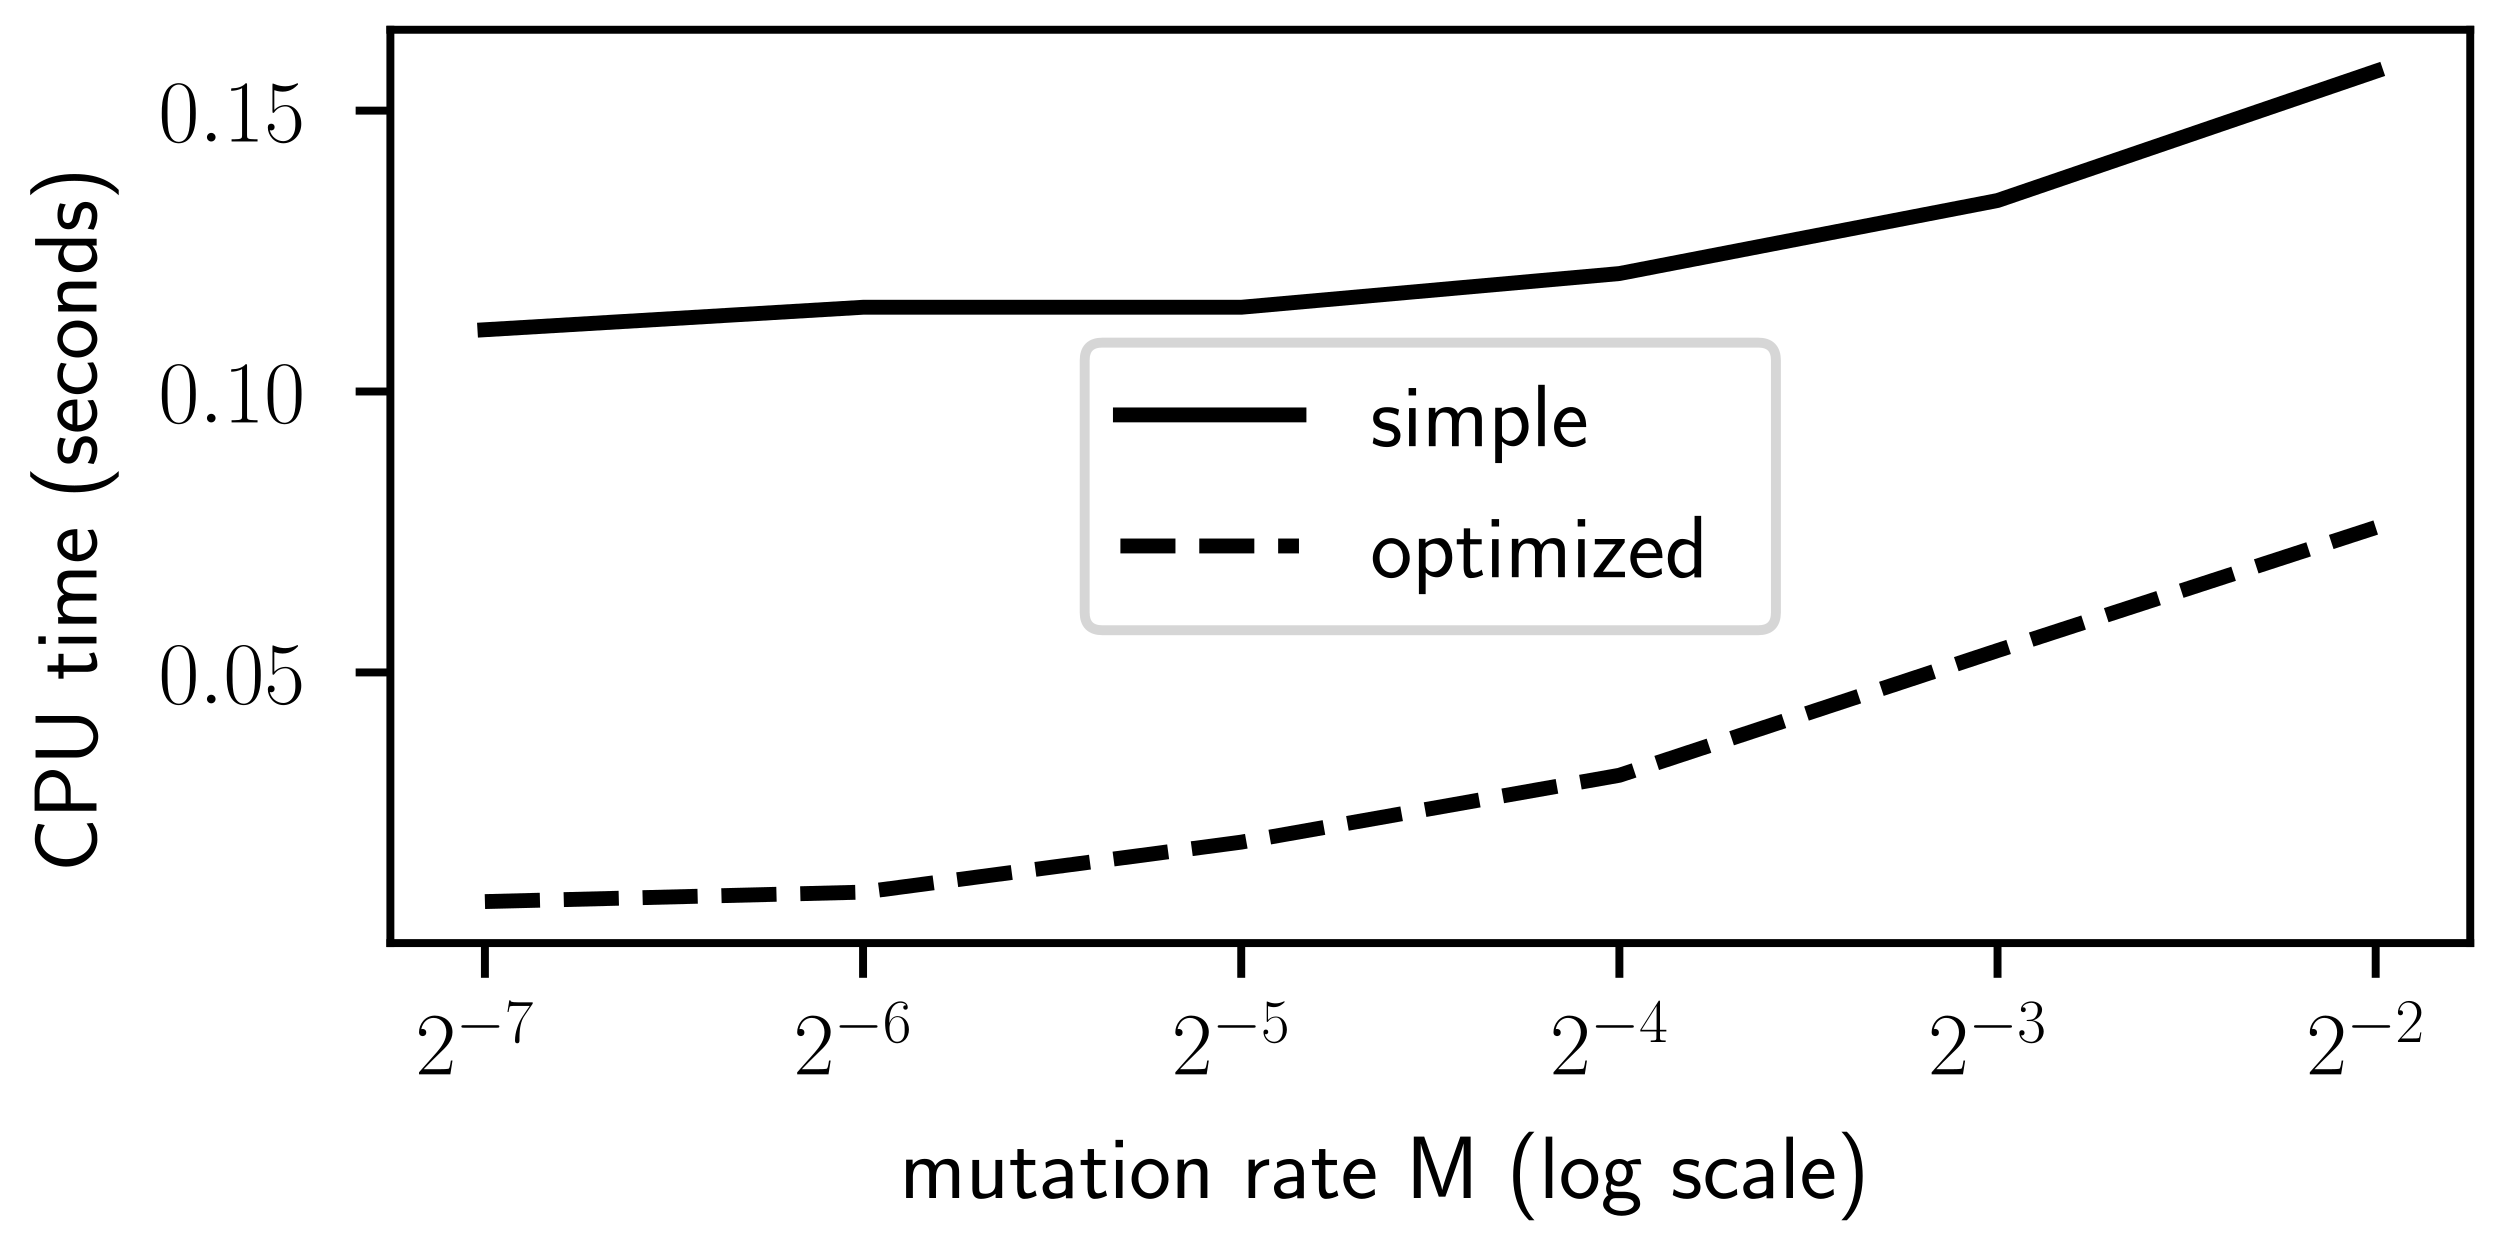
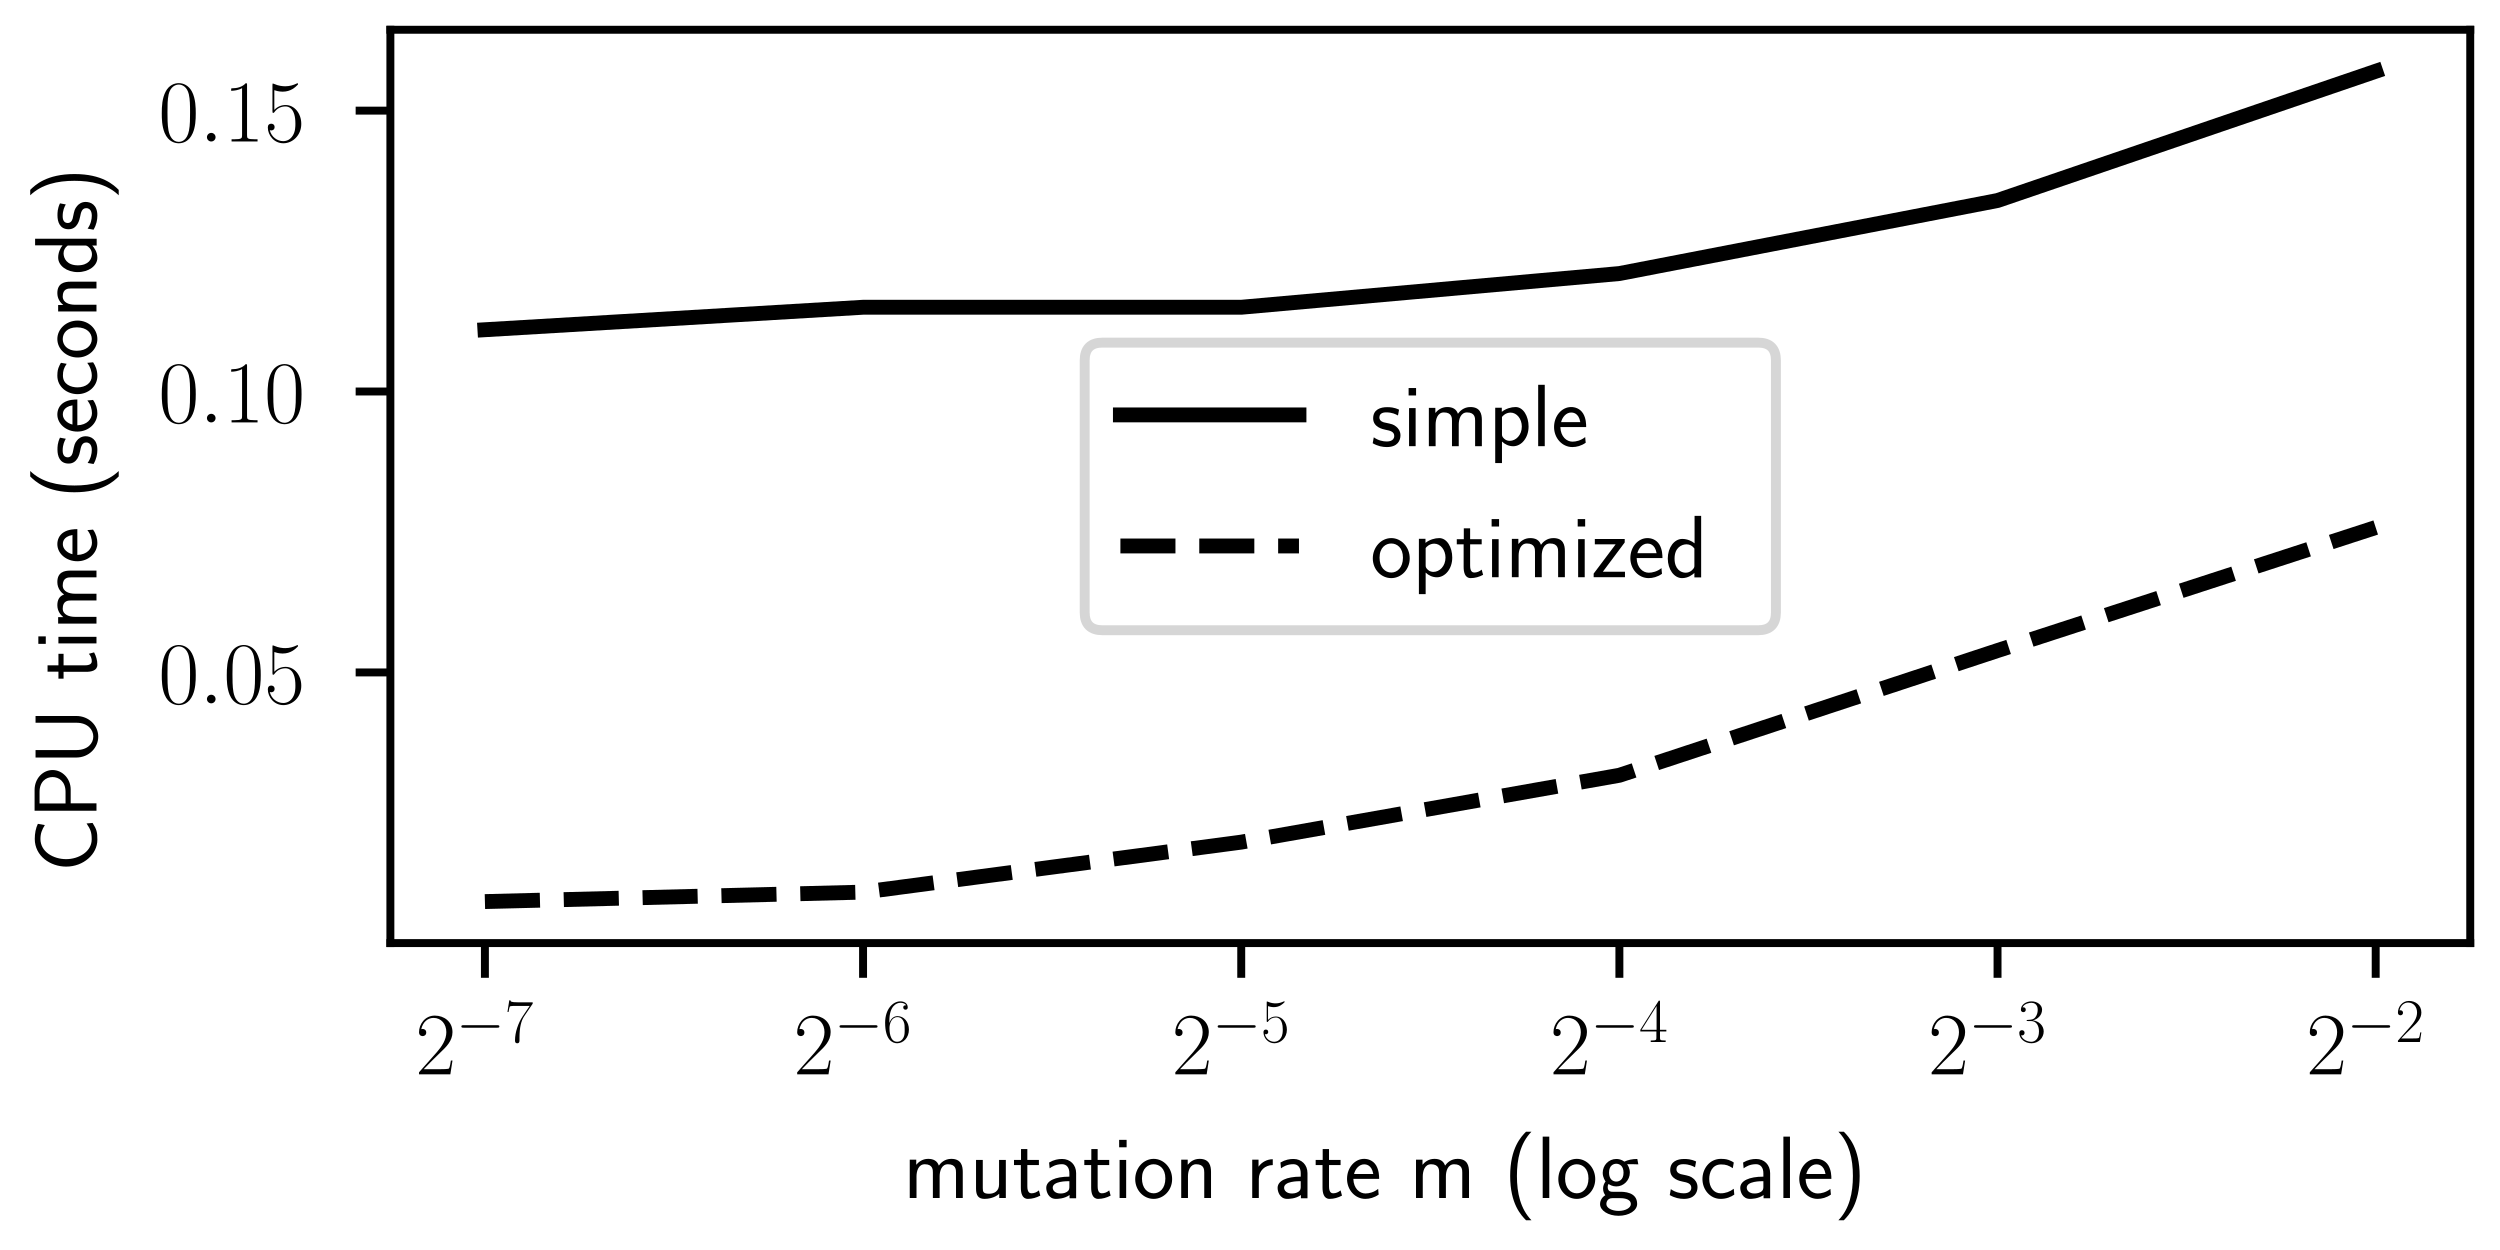
<svg xmlns="http://www.w3.org/2000/svg" xmlns:xlink="http://www.w3.org/1999/xlink" height="126pt" version="1.1" viewBox="0 0 252 126" width="252pt">
  <defs>
    <style type="text/css">*{stroke-linecap:butt;stroke-linejoin:round;}</style>
  </defs>
  <g id="figure_1">
    <g id="patch_1">
      <path d="M 0 126  L 252 126  L 252 0  L 0 0  z " style="fill:#ffffff;" />
    </g>
    <g id="axes_1">
      <g id="patch_2">
        <path d="M 39.35 95.063  L 249 95.063  L 249 3  L 39.35 3  z " style="fill:#ffffff;" />
      </g>
      <g id="matplotlib.axis_1">
        <g id="xtick_1">
          <g id="line2d_1">
            <defs>
-               <path d="M 0 0  L 0 3.5  " id="ma7bb21b798" style="stroke:#000000;stroke-width:0.8;" />
-             </defs>
-             <g>
-               <use style="stroke:#000000;stroke-width:0.8;" x="48.879" xlink:href="#ma7bb21b798" y="95.063" />
+               <path d="M 0 0  L 0 3.5  " id="mb52068fd83" style="stroke:#000000;stroke-width:0.8;" />
+             </defs>
+             <g>
+               <use style="stroke:#000000;stroke-width:0.8;" x="48.879" xlink:href="#mb52068fd83" y="95.063" />
            </g>
          </g>
          <g id="text_1">
            <g transform="translate(41.8707 108.2899)scale(0.09 -0.09)">
              <defs>
                <path d="M 41.703 15.453  L 39.906 15.453  C 38.906 8.375 38.094 7.172 37.703 6.562  C 37.203 5.766 30 5.766 28.594 5.766  L 9.406 5.766  C 13 9.672 20 16.75 28.5 24.953  C 34.594 30.734 41.703 37.531 41.703 47.422  C 41.703 59.219 32.297 66 21.797 66  C 10.797 66 4.094 56.312 4.094 47.344  C 4.094 43.438 7 42.938 8.203 42.938  C 9.203 42.938 12.203 43.547 12.203 47.031  C 12.203 50.109 9.594 51 8.203 51  C 7.594 51 7 50.906 6.594 50.703  C 8.5 59.219 14.297 63.406 20.406 63.406  C 29.094 63.406 34.797 56.516 34.797 47.422  C 34.797 38.734 29.703 31.25 24 24.75  L 4.094 2.281  L 4.094 0  L 39.297 0  z " id="CMR17-50" />
                <path d="M 65.906 23  C 67.594 23 69.406 23 69.406 25  C 69.406 27 67.594 27 65.906 27  L 11.797 27  C 10.094 27 8.297 27 8.297 25  C 8.297 23 10.094 23 11.797 23  z " id="CMSY10-0" />
                <path d="M 45.094 61.578  L 45.094 63.766  L 21.594 63.766  C 9.906 63.766 9.703 65.078 9.297 67  L 7.5 67  L 4.594 48.344  L 6.406 48.344  C 6.703 50.234 7.406 55.312 8.594 57.203  C 9.203 58 16.594 58 18.297 58  L 40.297 58  L 29.203 41.578  C 21.797 30.531 16.703 15.609 16.703 2.578  C 16.703 1.391 16.703 -2 20.297 -2  C 23.906 -2 23.906 1.391 23.906 2.672  L 23.906 7.266  C 23.906 23.562 26.703 34.312 31.297 41.188  z " id="CMR17-55" />
              </defs>
              <use transform="scale(0.996264)" xlink:href="#CMR17-50" />
              <use transform="translate(45.69048 36.15364)scale(0.697382)" xlink:href="#CMSY10-0" />
              <use transform="translate(99.93147 36.15364)scale(0.697382)" xlink:href="#CMR17-55" />
            </g>
          </g>
        </g>
        <g id="xtick_2">
          <g id="line2d_2">
            <g>
-               <use style="stroke:#000000;stroke-width:0.8;" x="86.997" xlink:href="#ma7bb21b798" y="95.063" />
+               <use style="stroke:#000000;stroke-width:0.8;" x="86.997" xlink:href="#mb52068fd83" y="95.063" />
            </g>
          </g>
          <g id="text_2">
            <g transform="translate(79.98893 108.2899)scale(0.09 -0.09)">
              <defs>
                <path d="M 10.594 34  C 10.594 57.656 21.797 63 28.297 63  C 30.406 63 35.5 62.641 37.5 59  C 35.906 59 32.906 59 32.906 55.516  C 32.906 52.828 35.094 51.922 36.5 51.922  C 37.406 51.922 40.094 52.312 40.094 55.625  C 40.094 61.781 35.094 65.297 28.203 65.297  C 16.297 65.297 3.797 52.969 3.797 31  C 3.797 3.953 15.094 -2 23.094 -2  C 32.797 -2 42 6.672 42 20.047  C 42 32.516 33.906 41.594 23.703 41.594  C 17.594 41.594 13.094 37.609 10.594 30.625  z M 23.094 0.391  C 10.797 0.391 10.797 18.75 10.797 22.438  C 10.797 29.625 14.203 40 23.5 40  C 25.203 40 30.094 40 33.406 33.125  C 35.203 29.219 35.203 25.141 35.203 20.141  C 35.203 14.75 35.203 10.781 33.094 6.781  C 30.906 2.672 27.703 0.391 23.094 0.391  z " id="CMR17-54" />
              </defs>
              <use transform="scale(0.996264)" xlink:href="#CMR17-50" />
              <use transform="translate(45.69048 36.15364)scale(0.697382)" xlink:href="#CMSY10-0" />
              <use transform="translate(99.93147 36.15364)scale(0.697382)" xlink:href="#CMR17-54" />
            </g>
          </g>
        </g>
        <g id="xtick_3">
          <g id="line2d_3">
            <g>
-               <use style="stroke:#000000;stroke-width:0.8;" x="125.116" xlink:href="#ma7bb21b798" y="95.063" />
+               <use style="stroke:#000000;stroke-width:0.8;" x="125.116" xlink:href="#mb52068fd83" y="95.063" />
            </g>
          </g>
          <g id="text_3">
            <g transform="translate(118.1072 108.2899)scale(0.09 -0.09)">
              <defs>
                <path d="M 11.406 57.688  C 12.406 57.281 16.5 56 20.703 56  C 30 56 35.094 61.109 38 64.062  C 38 64.953 38 65.5 37.406 65.5  C 37.297 65.5 37.094 65.5 36.297 65.047  C 32.797 63.406 28.703 62.078 23.703 62.078  C 20.703 62.078 16.203 62.484 11.297 64.672  C 10.203 65.172 10 65.172 9.906 65.172  C 9.406 65.172 9.297 65.062 9.297 63.078  L 9.297 34.422  C 9.297 32.641 9.297 32.141 10.297 32.141  C 10.797 32.141 11 32.344 11.5 33.031  C 14.703 37.516 19.094 39.406 24.094 39.406  C 27.594 39.406 35.094 37.219 35.094 20.141  C 35.094 16.953 35.094 11.172 32.094 6.578  C 29.594 2.484 25.703 0.391 21.406 0.391  C 14.797 0.391 8.094 5 6.297 12.719  C 6.703 12.609 7.5 12.422 7.906 12.422  C 9.203 12.422 11.703 13.125 11.703 16.219  C 11.703 18.906 9.797 20 7.906 20  C 5.594 20 4.094 18.594 4.094 15.797  C 4.094 7.094 11 -2 21.594 -2  C 31.906 -2 41.703 6.875 41.703 19.75  C 41.703 31.719 33.906 41 24.203 41  C 19.094 41 14.797 39.109 11.406 35.531  z " id="CMR17-53" />
              </defs>
              <use transform="scale(0.996264)" xlink:href="#CMR17-50" />
              <use transform="translate(45.69048 36.15364)scale(0.697382)" xlink:href="#CMSY10-0" />
              <use transform="translate(99.93147 36.15364)scale(0.697382)" xlink:href="#CMR17-53" />
            </g>
          </g>
        </g>
        <g id="xtick_4">
          <g id="line2d_4">
            <g>
-               <use style="stroke:#000000;stroke-width:0.8;" x="163.234" xlink:href="#ma7bb21b798" y="95.063" />
+               <use style="stroke:#000000;stroke-width:0.8;" x="163.234" xlink:href="#mb52068fd83" y="95.063" />
            </g>
          </g>
          <g id="text_4">
            <g transform="translate(156.2254 108.2899)scale(0.09 -0.09)">
              <defs>
                <path d="M 33.594 64.406  C 33.594 66.5 33.5 66.5 31.703 66.5  L 2 19.594  L 2 17  L 27.797 17  L 27.797 7.141  C 27.797 3.5 27.594 2.5 20.594 2.5  L 18.703 2.5  L 18.703 0  C 21.906 0 27.297 0 30.703 0  C 34.094 0 39.5 0 42.703 0  L 42.703 2.5  L 40.797 2.5  C 33.797 2.5 33.594 3.5 33.594 7.141  L 33.594 17  L 43.797 17  L 43.797 19.594  L 33.594 19.594  z M 28.094 57.859  L 28.094 19.594  L 4 19.594  z " id="CMR17-52" />
              </defs>
              <use transform="scale(0.996264)" xlink:href="#CMR17-50" />
              <use transform="translate(45.69048 36.15364)scale(0.697382)" xlink:href="#CMSY10-0" />
              <use transform="translate(99.93147 36.15364)scale(0.697382)" xlink:href="#CMR17-52" />
            </g>
          </g>
        </g>
        <g id="xtick_5">
          <g id="line2d_5">
            <g>
-               <use style="stroke:#000000;stroke-width:0.8;" x="201.352" xlink:href="#ma7bb21b798" y="95.063" />
+               <use style="stroke:#000000;stroke-width:0.8;" x="201.352" xlink:href="#mb52068fd83" y="95.063" />
            </g>
          </g>
          <g id="text_5">
            <g transform="translate(194.3436 108.2899)scale(0.09 -0.09)">
              <defs>
                <path d="M 22.094 33.703  C 31 33.703 34.906 25.969 34.906 17.031  C 34.906 5 28.5 0.391 22.703 0.391  C 17.406 0.391 8.797 3.031 6.094 10.828  C 6.594 10.625 7.094 10.625 7.594 10.625  C 10 10.625 11.797 12.219 11.797 14.812  C 11.797 17.703 9.594 19 7.594 19  C 5.906 19 3.297 18.203 3.297 14.469  C 3.297 5.234 12.297 -2 22.906 -2  C 34 -2 42.5 6.719 42.5 16.953  C 42.5 26.672 34.5 33.703 25 34.797  C 32.594 36.375 39.906 43.062 39.906 52.016  C 39.906 59.688 32 65.297 23 65.297  C 13.906 65.297 5.906 59.828 5.906 52.016  C 5.906 48.594 8.5 48 9.797 48  C 11.906 48 13.703 49.297 13.703 51.891  C 13.703 54.469 11.906 55.766 9.797 55.766  C 9.406 55.766 8.906 55.766 8.5 55.578  C 11.406 61.859 19.297 63 22.797 63  C 26.297 63 32.906 61.328 32.906 51.875  C 32.906 49.109 32.5 44.188 29.094 39.844  C 26.094 36 22.703 36 19.406 35.688  C 18.906 35.688 16.594 35.453 16.203 35.453  C 15.5 35.359 15.094 35.266 15.094 34.5  C 15.094 33.797 15.203 33.703 17.203 33.703  z " id="CMR17-51" />
              </defs>
              <use transform="scale(0.996264)" xlink:href="#CMR17-50" />
              <use transform="translate(45.69048 36.15364)scale(0.697382)" xlink:href="#CMSY10-0" />
              <use transform="translate(99.93147 36.15364)scale(0.697382)" xlink:href="#CMR17-51" />
            </g>
          </g>
        </g>
        <g id="xtick_6">
          <g id="line2d_6">
            <g>
-               <use style="stroke:#000000;stroke-width:0.8;" x="239.47" xlink:href="#ma7bb21b798" y="95.063" />
+               <use style="stroke:#000000;stroke-width:0.8;" x="239.47" xlink:href="#mb52068fd83" y="95.063" />
            </g>
          </g>
          <g id="text_6">
            <g transform="translate(232.4618 108.2899)scale(0.09 -0.09)">
              <use transform="scale(0.996264)" xlink:href="#CMR17-50" />
              <use transform="translate(45.69048 36.15364)scale(0.697382)" xlink:href="#CMSY10-0" />
              <use transform="translate(99.93147 36.15364)scale(0.697382)" xlink:href="#CMR17-50" />
            </g>
          </g>
        </g>
        <g id="text_7">
-           <g transform="translate(90.67221 120.7582)scale(0.09 -0.09)">
+           <g transform="translate(91.0389 120.7582)scale(0.09 -0.09)">
            <defs>
              <path d="M 67 29.328  C 67 36.062 65.297 44 54.094 44  C 46.594 44 42.094 39.312 40.094 36.422  C 38.297 41.719 34.094 44 28.094 44  C 21.297 44 17 40.125 14.703 37.328  L 14.703 43.094  L 7.406 43.094  L 7.406 0  L 15 0  L 15 24.359  C 15 30.297 17.203 37.938 24.297 37.938  C 33.406 37.938 33.406 31.5 33.406 28.578  L 33.406 0  L 41 0  L 41 24.359  C 41 30.297 43.203 37.938 50.297 37.938  C 59.406 37.938 59.406 31.5 59.406 28.578  L 59.406 0  L 67 0  z " id="CMSS17-109" />
              <path d="M 40.906 42.797  L 33.297 42.797  L 33.297 15.188  C 33.297 7.781 27.906 4.781 22.203 4.781  C 15.594 4.781 15 6.984 15 11.078  L 15 42.797  L 7.406 42.797  L 7.406 10.594  C 7.406 2.797 10.094 -1 17 -1  C 20.406 -1 28.094 -0.203 33.5 4.781  L 33.5 0  L 40.906 0  z " id="CMSS17-117" />
              <path d="M 16.703 37  L 29.703 37  L 29.703 42.766  L 16.703 42.766  L 16.703 55  L 9.594 55  L 9.594 42.766  L 1.703 42.766  L 1.703 37  L 9.406 37  L 9.406 11.703  C 9.406 6 10.703 -1 17.297 -1  C 22.297 -1 26.906 0.391 31.297 2.688  L 29.703 8.562  C 27.297 6.469 24.406 5.266 21.297 5.266  C 16.906 5.266 16.703 10.875 16.703 13.375  z " id="CMSS17-116" />
              <path d="M 37.594 27.984  C 37.594 37.375 30.906 43.875 21.906 43.875  C 17.5 43.875 12.703 43.078 7.203 39.891  L 7.797 33.359  C 10.297 35.125 14.594 38 21.797 38  C 26.906 38 30 34.062 30 27.844  L 30 24  C 14 24 4 19.344 4 11.344  C 4 7.203 6.5 -1 14.797 -1  C 16.297 -1 24.406 -1 30.203 3.391  L 30.203 -0.297  L 37.594 -0.297  z M 30 12.75  C 30 10.953 30 8.562 27 6.781  C 24.406 5.078 21.094 5.078 19.703 5.078  C 14.703 5.078 11.297 7.984 11.297 11.625  C 11.297 18.922 26.906 18.922 30 18.922  z " id="CMSS17-97" />
              <path d="M 15.297 65.359  L 6.906 65.359  L 6.906 57  L 15.297 57  z M 14.797 42.797  L 7.406 42.797  L 7.406 0  L 14.797 0  z " id="CMSS17-105" />
              <path d="M 44.203 21.188  C 44.203 34 34.703 44 23.5 44  C 12 44 2.703 33.703 2.703 21.188  C 2.703 8.5 12.297 -1 23.406 -1  C 34.797 -1 44.203 8.797 44.203 21.188  z M 23.5 5.266  C 16.406 5.266 10.297 11.078 10.297 22  C 10.297 33.609 17.406 37.922 23.406 37.922  C 29.906 37.922 36.594 33.219 36.594 22  C 36.594 10.672 30.094 5.266 23.5 5.266  z " id="CMSS17-111" />
              <path d="M 40.906 29.328  C 40.906 35.672 39.406 44 28.094 44  C 21.703 44 17.5 40.719 14.703 37.328  L 14.703 43.094  L 7.406 43.094  L 7.406 0  L 15 0  L 15 24.359  C 15 30.688 17.406 37.938 24.203 37.938  C 33 37.938 33.297 32 33.297 28.578  L 33.297 0  L 40.906 0  z " id="CMSS17-110" />
              <path d="M 14.906 21.297  C 14.906 30.703 21.797 37 30.594 37  L 30.594 43.578  C 24.203 43.578 18.203 40.391 14.594 35.203  L 14.594 43.094  L 7.5 43.094  L 7.5 0  L 14.906 0  z " id="CMSS17-114" />
              <path d="M 39.094 21.516  C 39.094 24.844 38.906 31.297 35.703 36.641  C 32.203 42.391 26.5 44 22.203 44  C 11.797 44 3 34.188 3 21.484  C 3 9.094 12.094 -1 23.594 -1  C 28.094 -1 33.594 0.297 38.594 3.875  C 38.594 4.281 38.406 6.469 38.297 6.562  C 38.297 6.766 38 9.844 38 10.25  C 33.203 6.359 27.703 5.078 23.703 5.078  C 17.297 5.078 10.406 10.422 10.094 21.516  z M 10.906 27  C 12.203 32.562 16.594 37.828 22.203 37.828  C 23.703 37.828 30.703 37.828 32.5 27  z " id="CMSS17-101" />
-               <path d="M 49.906 37.047  L 45.094 23.016  C 44.297 20.422 41.594 12.359 41 9.172  L 40.906 9.172  C 40.594 11.172 40 13.266 38.406 18.344  C 37.5 21.328 36.5 24.406 35.5 27.203  L 20.703 69  L 9 69  L 9 0  L 16.797 0  L 16.797 60.938  L 16.906 60.938  C 16.906 60.844 17.797 56.453 23.906 39.047  L 37.094 1.5  L 44.5 1.5  L 56.406 34.859  C 57.203 37.156 59.703 44.422 60.797 47.906  C 61.797 50.891 64.297 58.25 64.906 61.141  L 65 61.141  L 65 0  L 72.906 0  L 72.906 69  L 61.297 69  z " id="CMSS17-77" />
              <path d="M 25.203 74.5  C 19.797 69.016 7.406 56.266 7.406 24.812  C 7.406 -6.766 19.797 -19.422 25.203 -25  L 31.297 -25  C 19 -12.25 15 5.578 15 24.703  C 15 43.719 18.797 61.656 31.297 74.5  z " id="CMSS17-40" />
              <path d="M 14.797 69  L 7.406 69  L 7.406 0  L 14.797 0  z " id="CMSS17-108" />
              <path d="M 44.5 43.875  C 38.797 43.875 33.906 42.781 29.906 40.891  C 26.594 43.391 23.203 43.875 20.906 43.875  C 12.203 43.875 5.594 36.703 5.594 28.344  C 5.594 22.938 8.594 18.859 8.797 18.672  C 7 16.172 6 13.484 6 10.5  C 6 7 7.406 4.516 8.5 3.125  C 3.297 -0.047 2.594 -4.906 2.594 -6.797  C 2.594 -14.031 11.703 -20 23.406 -20  C 35.203 -20 44.297 -14.031 44.297 -6.688  C 44.297 7 29 7 24.797 7  L 16.703 7  C 15.203 7 11.203 7 11.203 12.359  C 11.203 14.391 12.094 15.688 12.203 15.781  C 13.703 14.688 16.797 13 20.906 13  C 29.203 13 36.094 19.969 36.094 28.547  C 36.094 33.312 33.906 36.797 33 38  L 33.297 38  C 33.594 38 37.797 38 39.297 38  C 42.5 38 42.797 37.953 45.594 37.797  z M 20.906 18.469  C 17.5 18.469 12.703 20.547 12.703 28.484  C 12.703 37.109 18.203 38.5 20.797 38.5  C 24.203 38.5 29 36.422 29 28.484  C 29 19.859 23.5 18.469 20.906 18.469  z M 24.703 -0.156  C 27.094 -0.156 37.203 -0.156 37.203 -6.906  C 37.203 -11.156 31 -14.516 23.5 -14.516  C 15.906 -14.516 9.703 -11.25 9.703 -6.797  C 9.703 -6.297 9.703 -0.156 16.594 -0.156  z " id="CMSS17-103" />
              <path d="M 32.203 41.047  C 26.297 43.859 21.703 43.859 18.703 43.859  C 11.594 43.859 3.094 41.375 3.094 31.297  C 3.094 21.234 14.094 19.031 17.094 18.422  C 21.703 17.531 26.797 16.531 26.797 11.562  C 26.797 5.266 19.594 5.266 18.297 5.266  C 14.297 5.266 8.797 6.359 3.797 9.969  L 2.594 3.281  C 8.297 0 13.797 -1 18.406 -1  C 30.703 -1 33.797 6.5 33.797 12.203  C 33.797 17.094 31 20.391 29.094 21.891  C 25.797 24.5 24.594 24.797 16.406 26.5  C 15 26.703 10.094 27.797 10.094 32.281  C 10.094 38 16.406 38 17.797 38  C 24.297 38 28.297 35.984 31 34.5  z " id="CMSS17-115" />
              <path d="M 38.5 39.703  C 38.5 40.391 33.906 42.406 32.703 42.797  C 29.406 44 25.203 44 24.094 44  C 11.094 44 3.297 32.703 3.297 21.297  C 3.297 9.297 12 -1 23.703 -1  C 30.406 -1 35.203 1.188 39.094 3.781  L 38.5 10.375  C 34.203 7.078 29.203 5.266 23.797 5.266  C 16 5.266 10.906 12.094 10.906 21.391  C 10.906 28.609 14.203 37.719 24.203 37.719  C 29.703 37.719 32.797 36.609 37.406 33.516  z " id="CMSS17-99" />
              <path d="M 11.297 -25  C 16.703 -19.516 29.094 -6.766 29.094 24.703  C 29.094 56.266 16.703 68.922 11.297 74.5  L 5.203 74.5  C 17.5 61.75 21.5 43.922 21.5 24.812  C 21.5 5.781 17.703 -12.156 5.203 -25  z " id="CMSS17-41" />
            </defs>
            <use transform="scale(0.996264)" xlink:href="#CMSS17-109" />
            <use transform="translate(74.22925 0)scale(0.996264)" xlink:href="#CMSS17-117" />
            <use transform="translate(122.4342 0)scale(0.996264)" xlink:href="#CMSS17-116" />
            <use transform="translate(156.2658 0)scale(0.996264)" xlink:href="#CMSS17-97" />
            <use transform="translate(201.1877 0)scale(0.996264)" xlink:href="#CMSS17-116" />
            <use transform="translate(235.0193 0)scale(0.996264)" xlink:href="#CMSS17-105" />
            <use transform="translate(257.2 0)scale(0.996264)" xlink:href="#CMSS17-111" />
            <use transform="translate(304.0436 0)scale(0.996264)" xlink:href="#CMSS17-110" />
            <use transform="translate(383.4777 0)scale(0.996264)" xlink:href="#CMSS17-114" />
            <use transform="translate(415.3874 0)scale(0.996264)" xlink:href="#CMSS17-97" />
            <use transform="translate(460.3093 0)scale(0.996264)" xlink:href="#CMSS17-116" />
            <use transform="translate(494.1409 0)scale(0.996264)" xlink:href="#CMSS17-101" />
-             <use transform="translate(567.0088 0)scale(0.996264)" xlink:href="#CMSS17-77" />
-             <use transform="translate(679.914 0)scale(0.996264)" xlink:href="#CMSS17-40" />
-             <use transform="translate(716.3479 0)scale(0.996264)" xlink:href="#CMSS17-108" />
-             <use transform="translate(738.5286 0)scale(0.996264)" xlink:href="#CMSS17-111" />
-             <use transform="translate(785.3723 0)scale(0.996264)" xlink:href="#CMSS17-103" />
-             <use transform="translate(863.445 0)scale(0.996264)" xlink:href="#CMSS17-115" />
-             <use transform="translate(899.3585 0)scale(0.996264)" xlink:href="#CMSS17-99" />
-             <use transform="translate(940.9974 0)scale(0.996264)" xlink:href="#CMSS17-97" />
-             <use transform="translate(985.9193 0)scale(0.996264)" xlink:href="#CMSS17-108" />
-             <use transform="translate(1008.1 0)scale(0.996264)" xlink:href="#CMSS17-101" />
-             <use transform="translate(1049.739 0)scale(0.996264)" xlink:href="#CMSS17-41" />
+             <use transform="translate(567.0088 0)scale(0.996264)" xlink:href="#CMSS17-109" />
+             <use transform="translate(672.4672 0)scale(0.996264)" xlink:href="#CMSS17-40" />
+             <use transform="translate(708.9011 0)scale(0.996264)" xlink:href="#CMSS17-108" />
+             <use transform="translate(731.0819 0)scale(0.996264)" xlink:href="#CMSS17-111" />
+             <use transform="translate(777.9255 0)scale(0.996264)" xlink:href="#CMSS17-103" />
+             <use transform="translate(855.9982 0)scale(0.996264)" xlink:href="#CMSS17-115" />
+             <use transform="translate(891.9118 0)scale(0.996264)" xlink:href="#CMSS17-99" />
+             <use transform="translate(933.5506 0)scale(0.996264)" xlink:href="#CMSS17-97" />
+             <use transform="translate(978.4725 0)scale(0.996264)" xlink:href="#CMSS17-108" />
+             <use transform="translate(1000.653 0)scale(0.996264)" xlink:href="#CMSS17-101" />
+             <use transform="translate(1042.292 0)scale(0.996264)" xlink:href="#CMSS17-41" />
          </g>
        </g>
      </g>
      <g id="matplotlib.axis_2">
        <g id="ytick_1">
          <g id="line2d_7">
            <defs>
-               <path d="M 0 0  L -3.5 0  " id="m3bf8f77cce" style="stroke:#000000;stroke-width:0.8;" />
-             </defs>
-             <g>
-               <use style="stroke:#000000;stroke-width:0.8;" x="39.35" xlink:href="#m3bf8f77cce" y="67.783" />
+               <path d="M 0 0  L -3.5 0  " id="m2c4ed92a7c" style="stroke:#000000;stroke-width:0.8;" />
+             </defs>
+             <g>
+               <use style="stroke:#000000;stroke-width:0.8;" x="39.35" xlink:href="#m2c4ed92a7c" y="67.783" />
            </g>
          </g>
          <g id="text_8">
            <g transform="translate(15.96662 70.89659)scale(0.09 -0.09)">
              <defs>
                <path d="M 42 31.641  C 42 37.75 41.906 48.125 37.703 56.109  C 34 63.109 28.094 65.594 22.906 65.594  C 18.094 65.594 12 63.406 8.203 56.203  C 4.203 48.719 3.797 39.438 3.797 31.641  C 3.797 25.953 3.906 17.281 7 9.672  C 11.297 -0.609 19 -2 22.906 -2  C 27.5 -2 34.5 -0.109 38.594 9.375  C 41.594 16.281 42 24.359 42 31.641  z M 22.906 -0.406  C 16.5 -0.406 12.703 5.078 11.297 12.688  C 10.203 18.562 10.203 27.156 10.203 32.75  C 10.203 40.438 10.203 46.828 11.5 52.922  C 13.406 61.391 19 64 22.906 64  C 27 64 32.297 61.297 34.203 53.125  C 35.5 47.438 35.594 40.734 35.594 32.75  C 35.594 26.25 35.594 18.266 34.406 12.375  C 32.297 1.484 26.406 -0.406 22.906 -0.406  z " id="CMR17-48" />
                <path d="M 18.406 4.797  C 18.406 7.688 16 9.672 13.594 9.672  C 10.703 9.672 8.703 7.281 8.703 4.891  C 8.703 2 11.094 0 13.5 0  C 16.406 0 18.406 2.391 18.406 4.797  z " id="CMMI12-58" />
              </defs>
              <use transform="scale(0.996264)" xlink:href="#CMR17-48" />
              <use transform="translate(45.69048 0)scale(0.996264)" xlink:href="#CMMI12-58" />
              <use transform="translate(72.78765 0)scale(0.996264)" xlink:href="#CMR17-48" />
              <use transform="translate(118.4781 0)scale(0.996264)" xlink:href="#CMR17-53" />
            </g>
          </g>
        </g>
        <g id="ytick_2">
          <g id="line2d_8">
            <g>
-               <use style="stroke:#000000;stroke-width:0.8;" x="39.35" xlink:href="#m3bf8f77cce" y="39.466" />
+               <use style="stroke:#000000;stroke-width:0.8;" x="39.35" xlink:href="#m2c4ed92a7c" y="39.466" />
            </g>
          </g>
          <g id="text_9">
            <g transform="translate(15.96662 42.57961)scale(0.09 -0.09)">
              <defs>
                <path d="M 26.594 63.406  C 26.594 65.5 26.5 65.5 25.094 65.5  C 21.203 61.188 15.297 59.797 9.703 59.797  C 9.406 59.797 8.906 59.797 8.797 59.5  C 8.703 59.297 8.703 59.094 8.703 57  C 11.797 57 17 57.594 21 59.984  L 21 7.203  C 21 3.688 20.797 2.5 12.203 2.5  L 9.203 2.5  L 9.203 0  C 14 0 19 0 23.797 0  C 28.594 0 33.594 0 38.406 0  L 38.406 2.5  L 35.406 2.5  C 26.797 2.5 26.594 3.594 26.594 7.156  z " id="CMR17-49" />
              </defs>
              <use transform="scale(0.996264)" xlink:href="#CMR17-48" />
              <use transform="translate(45.69048 0)scale(0.996264)" xlink:href="#CMMI12-58" />
              <use transform="translate(72.78765 0)scale(0.996264)" xlink:href="#CMR17-49" />
              <use transform="translate(118.4781 0)scale(0.996264)" xlink:href="#CMR17-48" />
            </g>
          </g>
        </g>
        <g id="ytick_3">
          <g id="line2d_9">
            <g>
-               <use style="stroke:#000000;stroke-width:0.8;" x="39.35" xlink:href="#m3bf8f77cce" y="11.149" />
+               <use style="stroke:#000000;stroke-width:0.8;" x="39.35" xlink:href="#m2c4ed92a7c" y="11.149" />
            </g>
          </g>
          <g id="text_10">
            <g transform="translate(15.96662 14.26262)scale(0.09 -0.09)">
              <use transform="scale(0.996264)" xlink:href="#CMR17-48" />
              <use transform="translate(45.69048 0)scale(0.996264)" xlink:href="#CMMI12-58" />
              <use transform="translate(72.78765 0)scale(0.996264)" xlink:href="#CMR17-49" />
              <use transform="translate(118.4781 0)scale(0.996264)" xlink:href="#CMR17-53" />
            </g>
          </g>
        </g>
        <g id="text_11">
          <g transform="translate(9.725022 87.91066)rotate(-90)scale(0.09 -0.09)">
            <defs>
              <path d="M 54.703 11.156  C 48 6.672 44.906 5.375 36.797 5.375  C 22.797 5.375 14.594 20.359 14.594 34.047  C 14.594 48.625 23 63 37.203 63  C 43.594 63 47.797 61.219 52.906 58.047  L 54.297 65.891  C 49.5 68.281 43.406 69.375 37.297 69.375  C 18.094 69.375 6.203 51.812 6.203 34.047  C 6.203 14.484 20.297 -1 36.297 -1  C 44.906 -1 47.906 -0.297 55.297 4.375  z " id="CMSS17-67" />
              <path d="M 32.906 29  C 44.906 29 54.703 38.328 54.703 49.344  C 54.703 60.156 45.297 69.578 32.297 69.578  L 8.906 69.578  L 8.906 0  L 17.297 0  L 17.297 29  z M 30.094 64  C 41.703 64 46.797 56.672 46.797 49.328  C 46.797 42.5 42.094 34.781 30.094 34.781  L 17.094 34.781  L 17.094 64  z " id="CMSS17-80" />
              <path d="M 55.5 68.5  L 47.906 68.5  L 47.906 22.641  C 47.906 9.438 39.797 3.578 32.406 3.578  C 24.797 3.578 17.203 9.734 17.203 22.547  L 17.203 68.5  L 8.797 68.5  L 8.797 22.719  C 8.797 8.422 19.906 -2 32.297 -2  C 44.703 -2 55.5 8.422 55.5 22.719  z " id="CMSS17-85" />
              <path d="M 40.797 69  L 33.406 69  L 33.406 38.094  C 30.297 40.672 25.203 43.062 19.594 43.062  C 10.5 43.062 3.297 33.297 3.297 21.047  C 3.297 8.781 10.406 -1 19.297 -1  C 26.203 -1 30.797 2.688 33.203 4.781  L 33.203 -0.203  L 40.797 -0.203  z M 33.203 13.062  C 33.203 11.672 33.203 10.203 30.094 7.531  C 28.094 5.859 25.703 5.078 23.406 5.078  C 18 5.078 10.906 9 10.906 20.938  C 10.906 33.344 18.906 37 24.406 37  C 28.094 37 31.094 35.219 33.203 32.266  z " id="CMSS17-100" />
            </defs>
            <use transform="scale(0.996264)" xlink:href="#CMSS17-67" />
            <use transform="translate(59.85577 0)scale(0.996264)" xlink:href="#CMSS17-80" />
            <use transform="translate(119.5914 0)scale(0.996264)" xlink:href="#CMSS17-85" />
            <use transform="translate(214.9602 0)scale(0.996264)" xlink:href="#CMSS17-116" />
            <use transform="translate(248.7918 0)scale(0.996264)" xlink:href="#CMSS17-105" />
            <use transform="translate(270.9725 0)scale(0.996264)" xlink:href="#CMSS17-109" />
            <use transform="translate(345.2018 0)scale(0.996264)" xlink:href="#CMSS17-101" />
            <use transform="translate(418.0697 0)scale(0.996264)" xlink:href="#CMSS17-40" />
            <use transform="translate(454.5036 0)scale(0.996264)" xlink:href="#CMSS17-115" />
            <use transform="translate(490.4171 0)scale(0.996264)" xlink:href="#CMSS17-101" />
            <use transform="translate(532.056 0)scale(0.996264)" xlink:href="#CMSS17-99" />
            <use transform="translate(573.6948 0)scale(0.996264)" xlink:href="#CMSS17-111" />
            <use transform="translate(620.5384 0)scale(0.996264)" xlink:href="#CMSS17-110" />
            <use transform="translate(668.7434 0)scale(0.996264)" xlink:href="#CMSS17-100" />
            <use transform="translate(716.9483 0)scale(0.996264)" xlink:href="#CMSS17-115" />
            <use transform="translate(752.8618 0)scale(0.996264)" xlink:href="#CMSS17-41" />
          </g>
        </g>
      </g>
      <g id="line2d_10">
-         <path clip-path="url(#p25e5f47781)" d="M 48.879 33.237  L 86.997 30.971  L 125.116 30.971  L 163.234 27.573  L 201.352 20.211  L 239.47 7.185  " style="fill:none;stroke:#000000;stroke-linecap:square;stroke-width:1.5;" />
+         <path clip-path="url(#p939e34f541)" d="M 48.879 33.237  L 86.997 30.971  L 125.116 30.971  L 163.234 27.573  L 201.352 20.211  L 239.47 7.185  " style="fill:none;stroke:#000000;stroke-linecap:square;stroke-width:1.5;" />
      </g>
      <g id="line2d_11">
-         <path clip-path="url(#p25e5f47781)" d="M 48.879 90.879  L 86.997 89.927  L 125.116 84.887  L 163.234 78.147  L 201.352 65.575  L 239.47 53.172  " style="fill:none;stroke:#000000;stroke-dasharray:5.55,2.4;stroke-dashoffset:0;stroke-width:1.5;" />
+         <path clip-path="url(#p939e34f541)" d="M 48.879 90.879  L 86.997 89.927  L 125.116 84.887  L 163.234 78.147  L 201.352 65.575  L 239.47 53.172  " style="fill:none;stroke:#000000;stroke-dasharray:5.55,2.4;stroke-dashoffset:0;stroke-width:1.5;" />
      </g>
      <g id="patch_3">
        <path d="M 39.35 95.063  L 39.35 3  " style="fill:none;stroke:#000000;stroke-linecap:square;stroke-linejoin:miter;stroke-width:0.8;" />
      </g>
      <g id="patch_4">
        <path d="M 249 95.063  L 249 3  " style="fill:none;stroke:#000000;stroke-linecap:square;stroke-linejoin:miter;stroke-width:0.8;" />
      </g>
      <g id="patch_5">
        <path d="M 39.35 95.063  L 249 95.063  " style="fill:none;stroke:#000000;stroke-linecap:square;stroke-linejoin:miter;stroke-width:0.8;" />
      </g>
      <g id="patch_6">
        <path d="M 39.35 3  L 249 3  " style="fill:none;stroke:#000000;stroke-linecap:square;stroke-linejoin:miter;stroke-width:0.8;" />
      </g>
      <g id="legend_1">
        <g id="patch_7">
          <path d="M 111.136 63.528  L 177.213 63.528  Q 179.013 63.528 179.013 61.728  L 179.013 36.336  Q 179.013 34.536 177.213 34.536  L 111.136 34.536  Q 109.336 34.536 109.336 36.336  L 109.336 61.728  Q 109.336 63.528 111.136 63.528  z " style="fill:#ffffff;opacity:0.8;stroke:#cccccc;stroke-linejoin:miter;" />
        </g>
        <g id="line2d_12">
          <path d="M 112.936 41.824  L 130.936 41.824  " style="fill:none;stroke:#000000;stroke-linecap:square;stroke-width:1.5;" />
        </g>
        <g id="line2d_13" />
        <g id="text_12">
          <g transform="translate(138.1364 44.97417)scale(0.09 -0.09)">
            <defs>
              <path d="M 15.094 5.203  C 18.406 2.016 22.906 -0.078 27.703 -0.078  C 37 -0.078 45 9.422 45 22.062  C 45 33.734 39 44 30.406 44  C 25.406 44 19.406 42.219 14.906 38.625  L 14.906 43.203  L 7.5 43.203  L 7.5 -19  L 15.094 -19  z M 15.094 32.812  C 15.906 34 19.297 37.734 24.797 37.734  C 31.797 37.734 37.406 30.625 37.406 22.062  C 37.406 12.297 30.594 6 23.906 6  C 21.906 6 19.797 6.484 17.797 8.172  C 15.094 10.531 15.094 12 15.094 13.391  z " id="CMSS17-112" />
            </defs>
            <use transform="scale(0.996264)" xlink:href="#CMSS17-115" />
            <use transform="translate(35.91354 0)scale(0.996264)" xlink:href="#CMSS17-105" />
            <use transform="translate(58.09427 0)scale(0.996264)" xlink:href="#CMSS17-109" />
            <use transform="translate(132.3235 0)scale(0.996264)" xlink:href="#CMSS17-112" />
            <use transform="translate(180.5285 0)scale(0.996264)" xlink:href="#CMSS17-108" />
            <use transform="translate(202.7092 0)scale(0.996264)" xlink:href="#CMSS17-101" />
          </g>
        </g>
        <g id="line2d_14">
          <path d="M 112.936 55.034  L 130.936 55.034  " style="fill:none;stroke:#000000;stroke-dasharray:5.55,2.4;stroke-dashoffset:0;stroke-width:1.5;" />
        </g>
        <g id="line2d_15" />
        <g id="text_13">
          <g transform="translate(138.1364 58.18448)scale(0.09 -0.09)">
            <defs>
              <path d="M 37.5 39.094  L 37.5 42.969  L 3.906 42.969  L 3.906 37  L 16.703 37  C 17.906 37 19.094 37 20.297 37  L 27.297 37  L 2.594 4.078  L 2.594 0  L 37.797 0  L 37.797 6.172  L 24.203 6.172  C 23 6.172 21.797 6.172 20.594 6.172  L 12.906 6.172  z " id="CMSS17-122" />
            </defs>
            <use transform="scale(0.996264)" xlink:href="#CMSS17-111" />
            <use transform="translate(46.84362 0)scale(0.996264)" xlink:href="#CMSS17-112" />
            <use transform="translate(95.04857 0)scale(0.996264)" xlink:href="#CMSS17-116" />
            <use transform="translate(128.8801 0)scale(0.996264)" xlink:href="#CMSS17-105" />
            <use transform="translate(151.0609 0)scale(0.996264)" xlink:href="#CMSS17-109" />
            <use transform="translate(225.2901 0)scale(0.996264)" xlink:href="#CMSS17-105" />
            <use transform="translate(247.4708 0)scale(0.996264)" xlink:href="#CMSS17-122" />
            <use transform="translate(288.1487 0)scale(0.996264)" xlink:href="#CMSS17-101" />
            <use transform="translate(329.7875 0)scale(0.996264)" xlink:href="#CMSS17-100" />
          </g>
        </g>
      </g>
    </g>
  </g>
  <defs>
-     <clipPath id="p25e5f47781">
+     <clipPath id="p939e34f541">
      <rect height="92.063" width="209.65" x="39.35" y="3" />
    </clipPath>
  </defs>
</svg>
